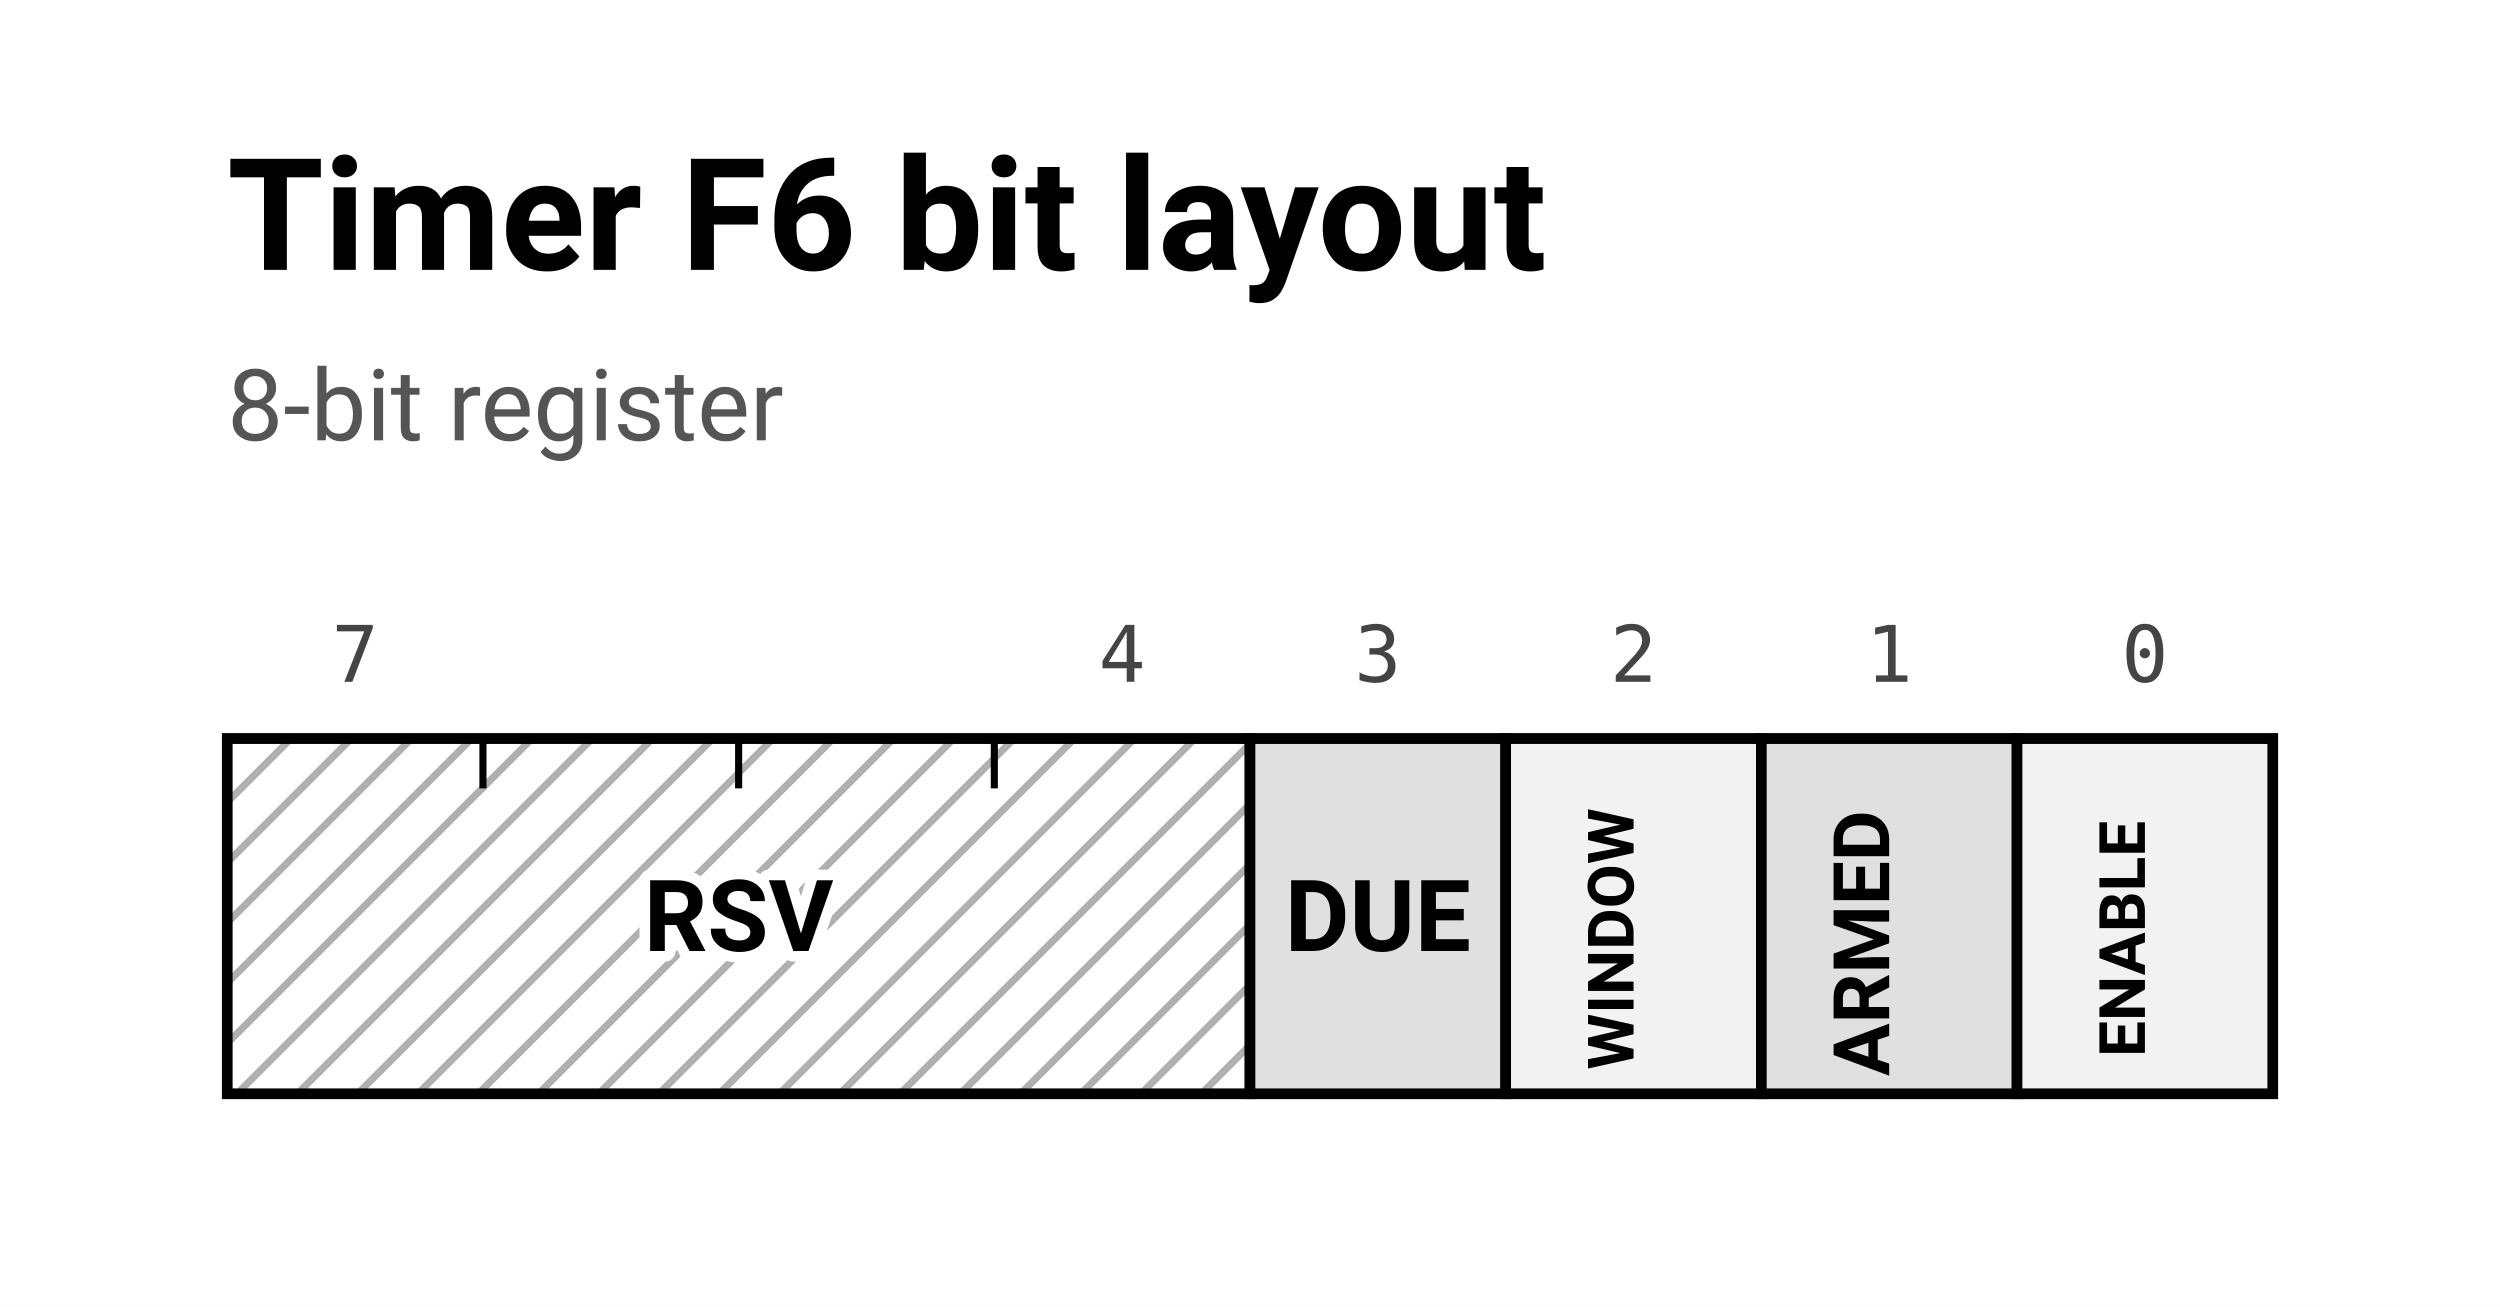
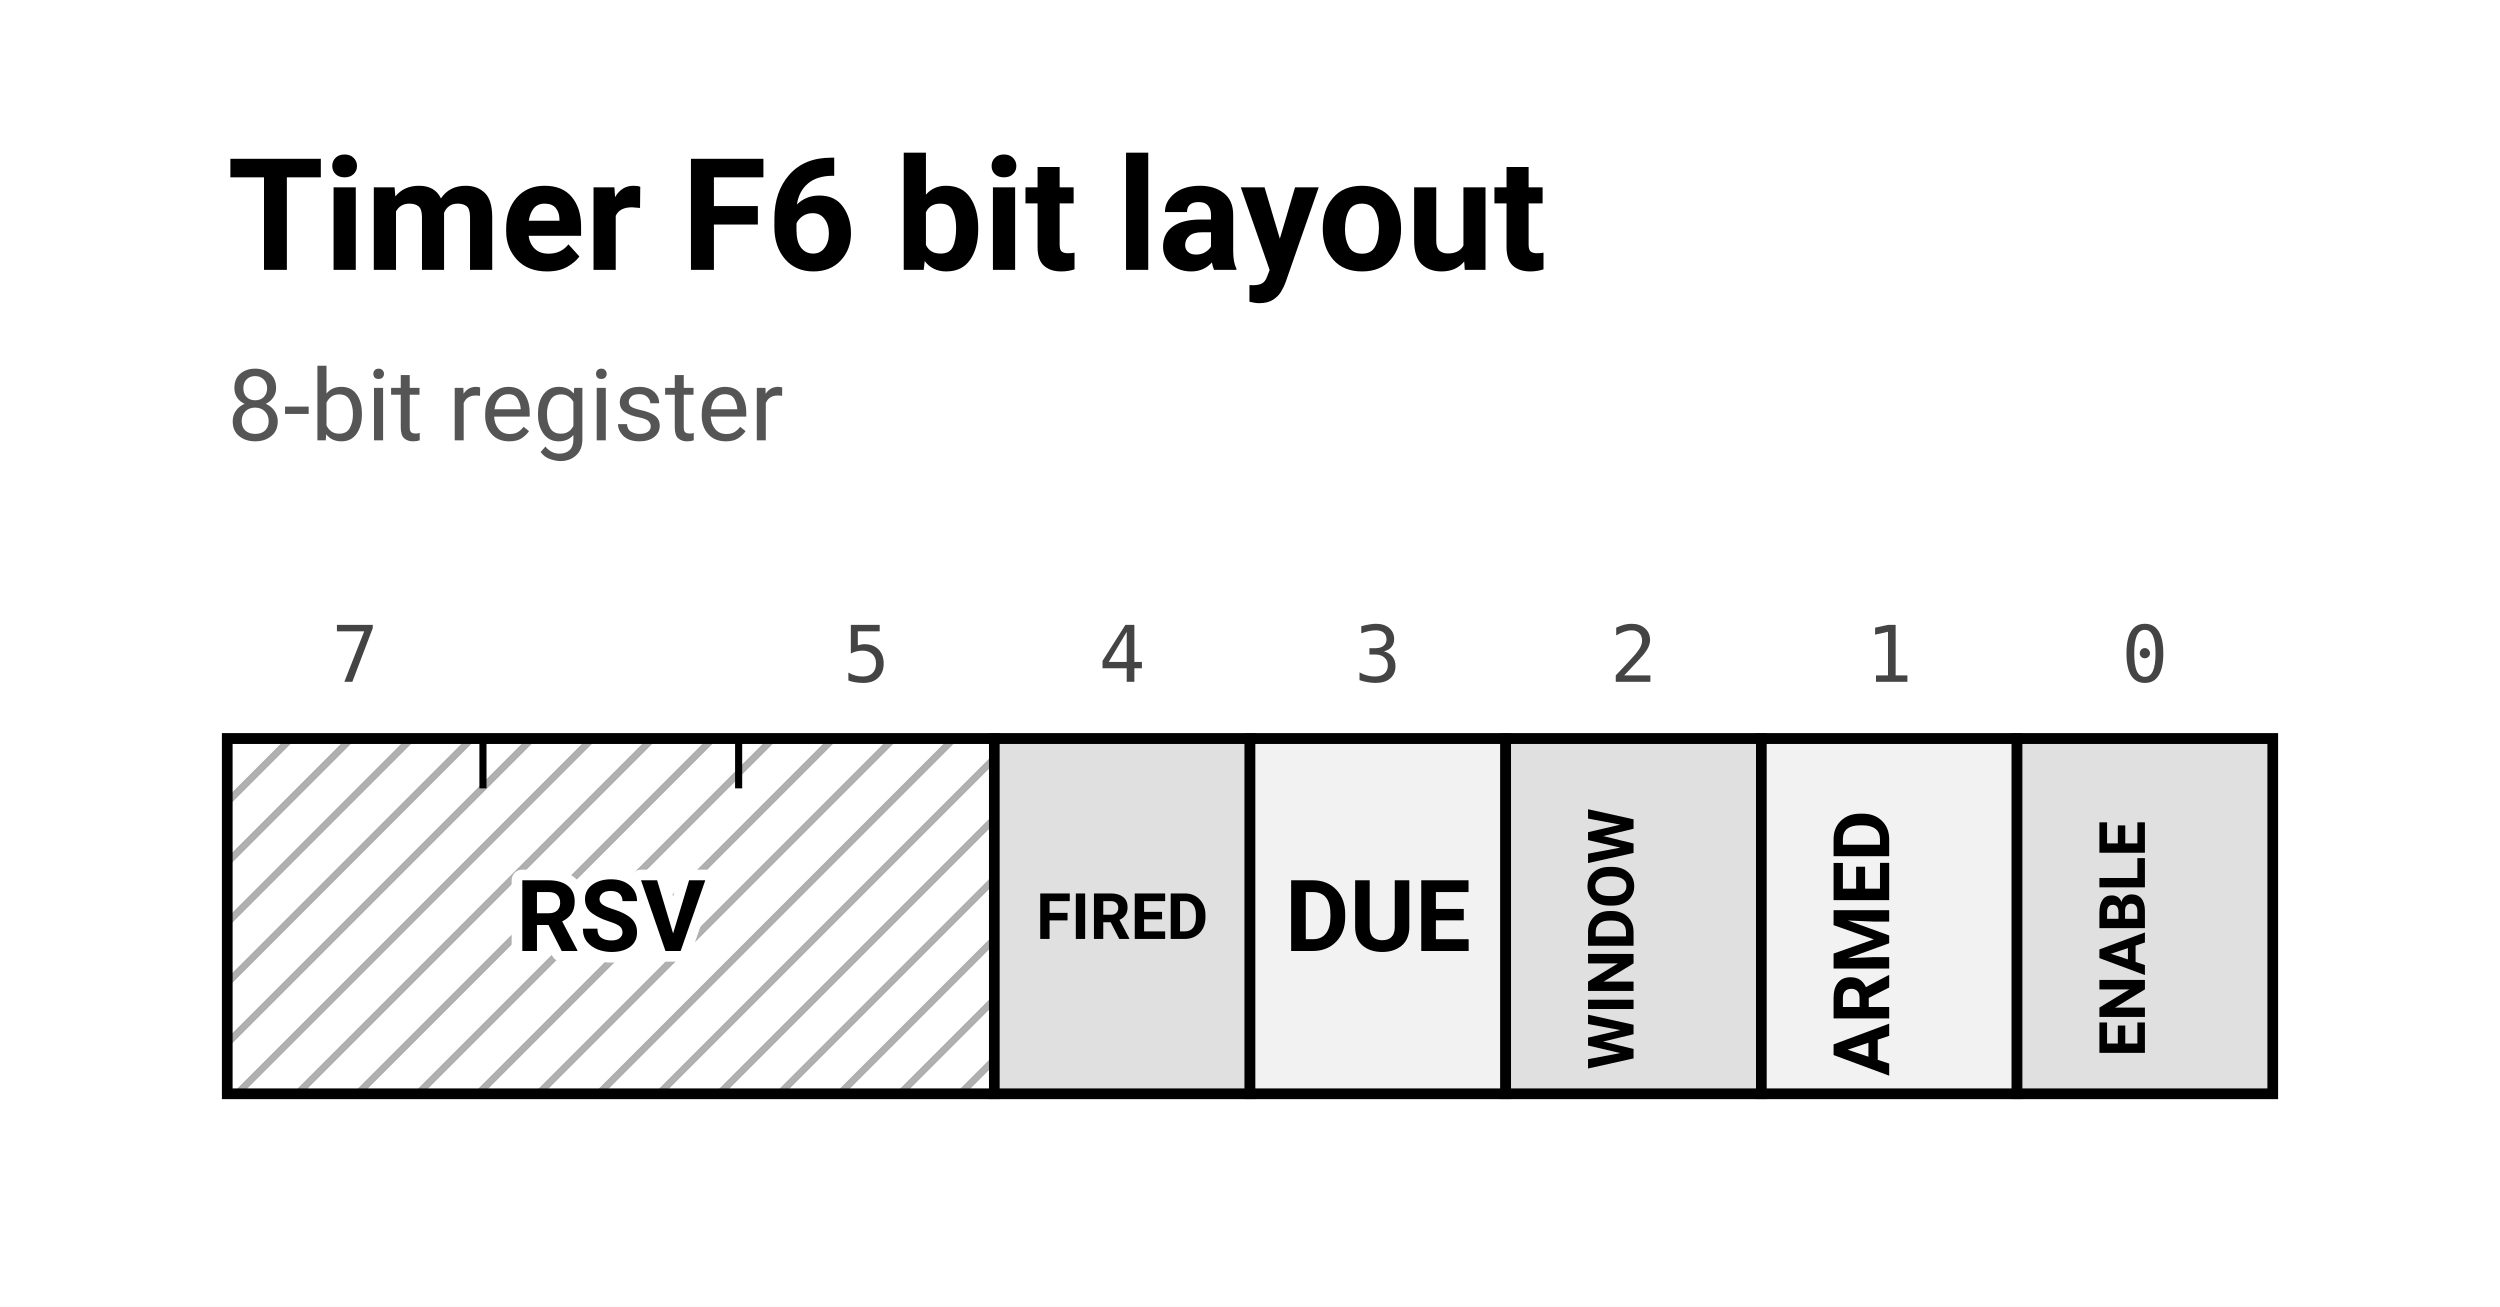
<svg xmlns="http://www.w3.org/2000/svg" width="352" height="184" viewBox="0 0 352 184">
  <defs>
    <pattern id="hatch" width="6" height="6" patternUnits="userSpaceOnUse" patternTransform="rotate(45)">
      <rect width="6" height="6" fill="#FFFFFF" />
      <line x1="0" y1="0" x2="0" y2="6" stroke="#B0B0B0" stroke-width="2" />
    </pattern>
    <pattern id="xpat" width="8" height="8" patternUnits="userSpaceOnUse">
      <rect width="8" height="8" fill="#FFFFFF" />
      <path d="M0 0L8 8M8 0L0 8" stroke="#C07070" stroke-width="1" />
    </pattern>
    <marker id="arr" viewBox="0 0 10 10" refX="9" refY="5" markerWidth="8" markerHeight="8" orient="auto">
      <path d="M0 0L10 5L0 10z" fill="#000000" />
    </marker>
  </defs>
  <style>text{font-family:-apple-system,BlinkMacSystemFont,"Segoe UI",Roboto,Helvetica,Arial,sans-serif}.m{font-family:ui-monospace,Menlo,Consolas,"DejaVu Sans Mono",monospace}</style>
  <rect width="352" height="184" fill="#FFFFFF" />
  <text x="32" y="38" font-size="22" font-weight="700" fill="#000000">Timer F6 bit layout</text>
  <text x="32" y="62" font-size="14" fill="#555555">8-bit register</text>
  <text x="50" y="96" font-size="11" text-anchor="middle" fill="#444444" class="m">7</text>
+   <text x="122" y="96" font-size="11" text-anchor="middle" fill="#444444" class="m">5</text>
  <text x="158" y="96" font-size="11" text-anchor="middle" fill="#444444" class="m">4</text>
  <text x="194" y="96" font-size="11" text-anchor="middle" fill="#444444" class="m">3</text>
  <text x="230" y="96" font-size="11" text-anchor="middle" fill="#444444" class="m">2</text>
  <text x="266" y="96" font-size="11" text-anchor="middle" fill="#444444" class="m">1</text>
  <text x="302" y="96" font-size="11" text-anchor="middle" fill="#444444" class="m">0</text>
  <rect x="32" y="104" width="288" height="50" fill="#FFFFFF" stroke="#000000" stroke-width="1.5" />
-   <rect x="32" y="104" width="144" height="50" fill="url(#hatch)" stroke="#000000" stroke-width="1.5" />
-   <text x="104" y="133.9" font-size="14" text-anchor="middle" fill="#000000" font-weight="700" style="paint-order:stroke;stroke:#fff;stroke-width:3px;stroke-linejoin:round">RSV</text>
+   <rect x="32" y="104" width="108" height="50" fill="url(#hatch)" stroke="#000000" stroke-width="1.5" />
+   <text x="86" y="133.9" font-size="14" text-anchor="middle" fill="#000000" font-weight="700" style="paint-order:stroke;stroke:#fff;stroke-width:3px;stroke-linejoin:round">RSV</text>
  <line x1="68" y1="104" x2="68" y2="111" stroke="#000000" stroke-width="1" />
  <line x1="104" y1="104" x2="104" y2="111" stroke="#000000" stroke-width="1" />
-   <line x1="140" y1="104" x2="140" y2="111" stroke="#000000" stroke-width="1" />
-   <rect x="176" y="104" width="36" height="50" fill="#E0E0E0" stroke="#000000" stroke-width="1.5" />
+   <rect x="140" y="104" width="36" height="50" fill="#E0E0E0" stroke="#000000" stroke-width="1.5" />
+   <text x="158" y="132.2" font-size="9" text-anchor="middle" fill="#000000" font-weight="700">FIRED</text>
+   <rect x="176" y="104" width="36" height="50" fill="#F2F2F2" stroke="#000000" stroke-width="1.5" />
  <text x="194" y="133.9" font-size="14" text-anchor="middle" fill="#000000" font-weight="700">DUE</text>
-   <rect x="212" y="104" width="36" height="50" fill="#F2F2F2" stroke="#000000" stroke-width="1.5" />
+   <rect x="212" y="104" width="36" height="50" fill="#E0E0E0" stroke="#000000" stroke-width="1.5" />
  <text x="230" y="132.2" font-size="9" text-anchor="middle" fill="#000000" font-weight="700" transform="rotate(-90 230 132.2)">WINDOW</text>
-   <rect x="248" y="104" width="36" height="50" fill="#E0E0E0" stroke="#000000" stroke-width="1.5" />
+   <rect x="248" y="104" width="36" height="50" fill="#F2F2F2" stroke="#000000" stroke-width="1.5" />
  <text x="266" y="132.8" font-size="11" text-anchor="middle" fill="#000000" font-weight="700" transform="rotate(-90 266 132.8)">ARMED</text>
-   <rect x="284" y="104" width="36" height="50" fill="#F2F2F2" stroke="#000000" stroke-width="1.5" />
+   <rect x="284" y="104" width="36" height="50" fill="#E0E0E0" stroke="#000000" stroke-width="1.5" />
  <text x="302" y="132.2" font-size="9" text-anchor="middle" fill="#000000" font-weight="700" transform="rotate(-90 302 132.2)">ENABLE</text>
</svg>
